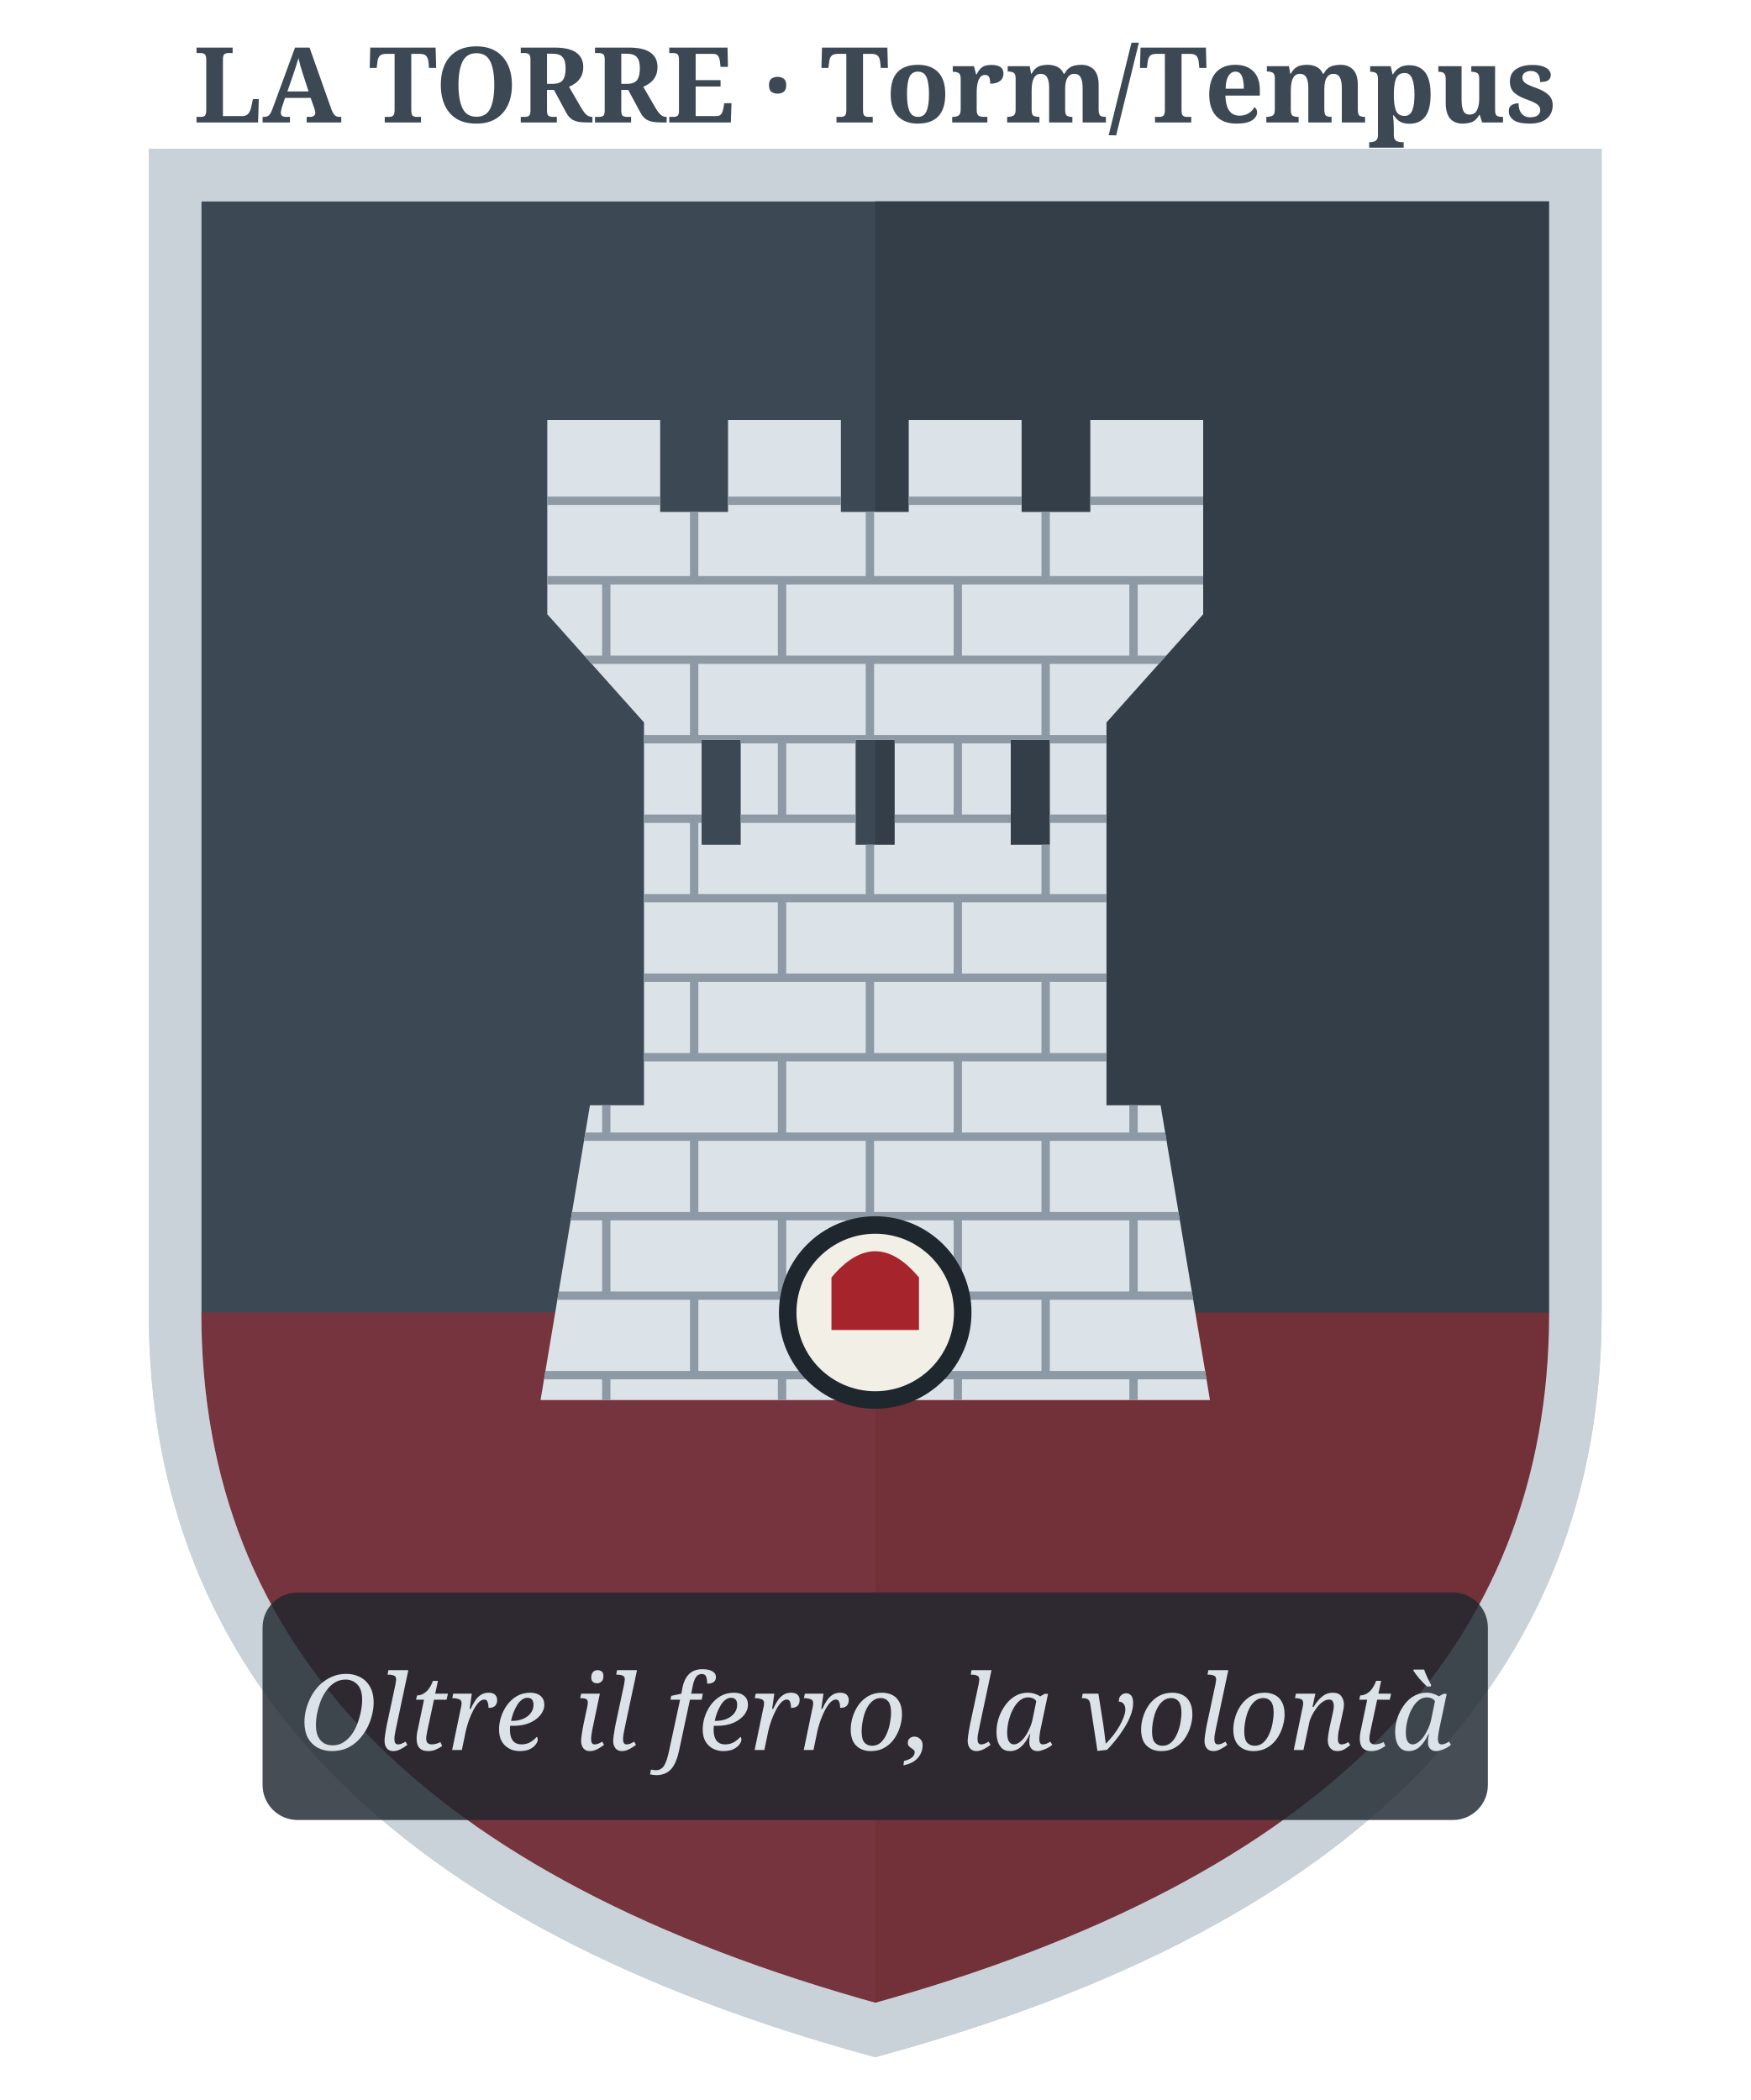
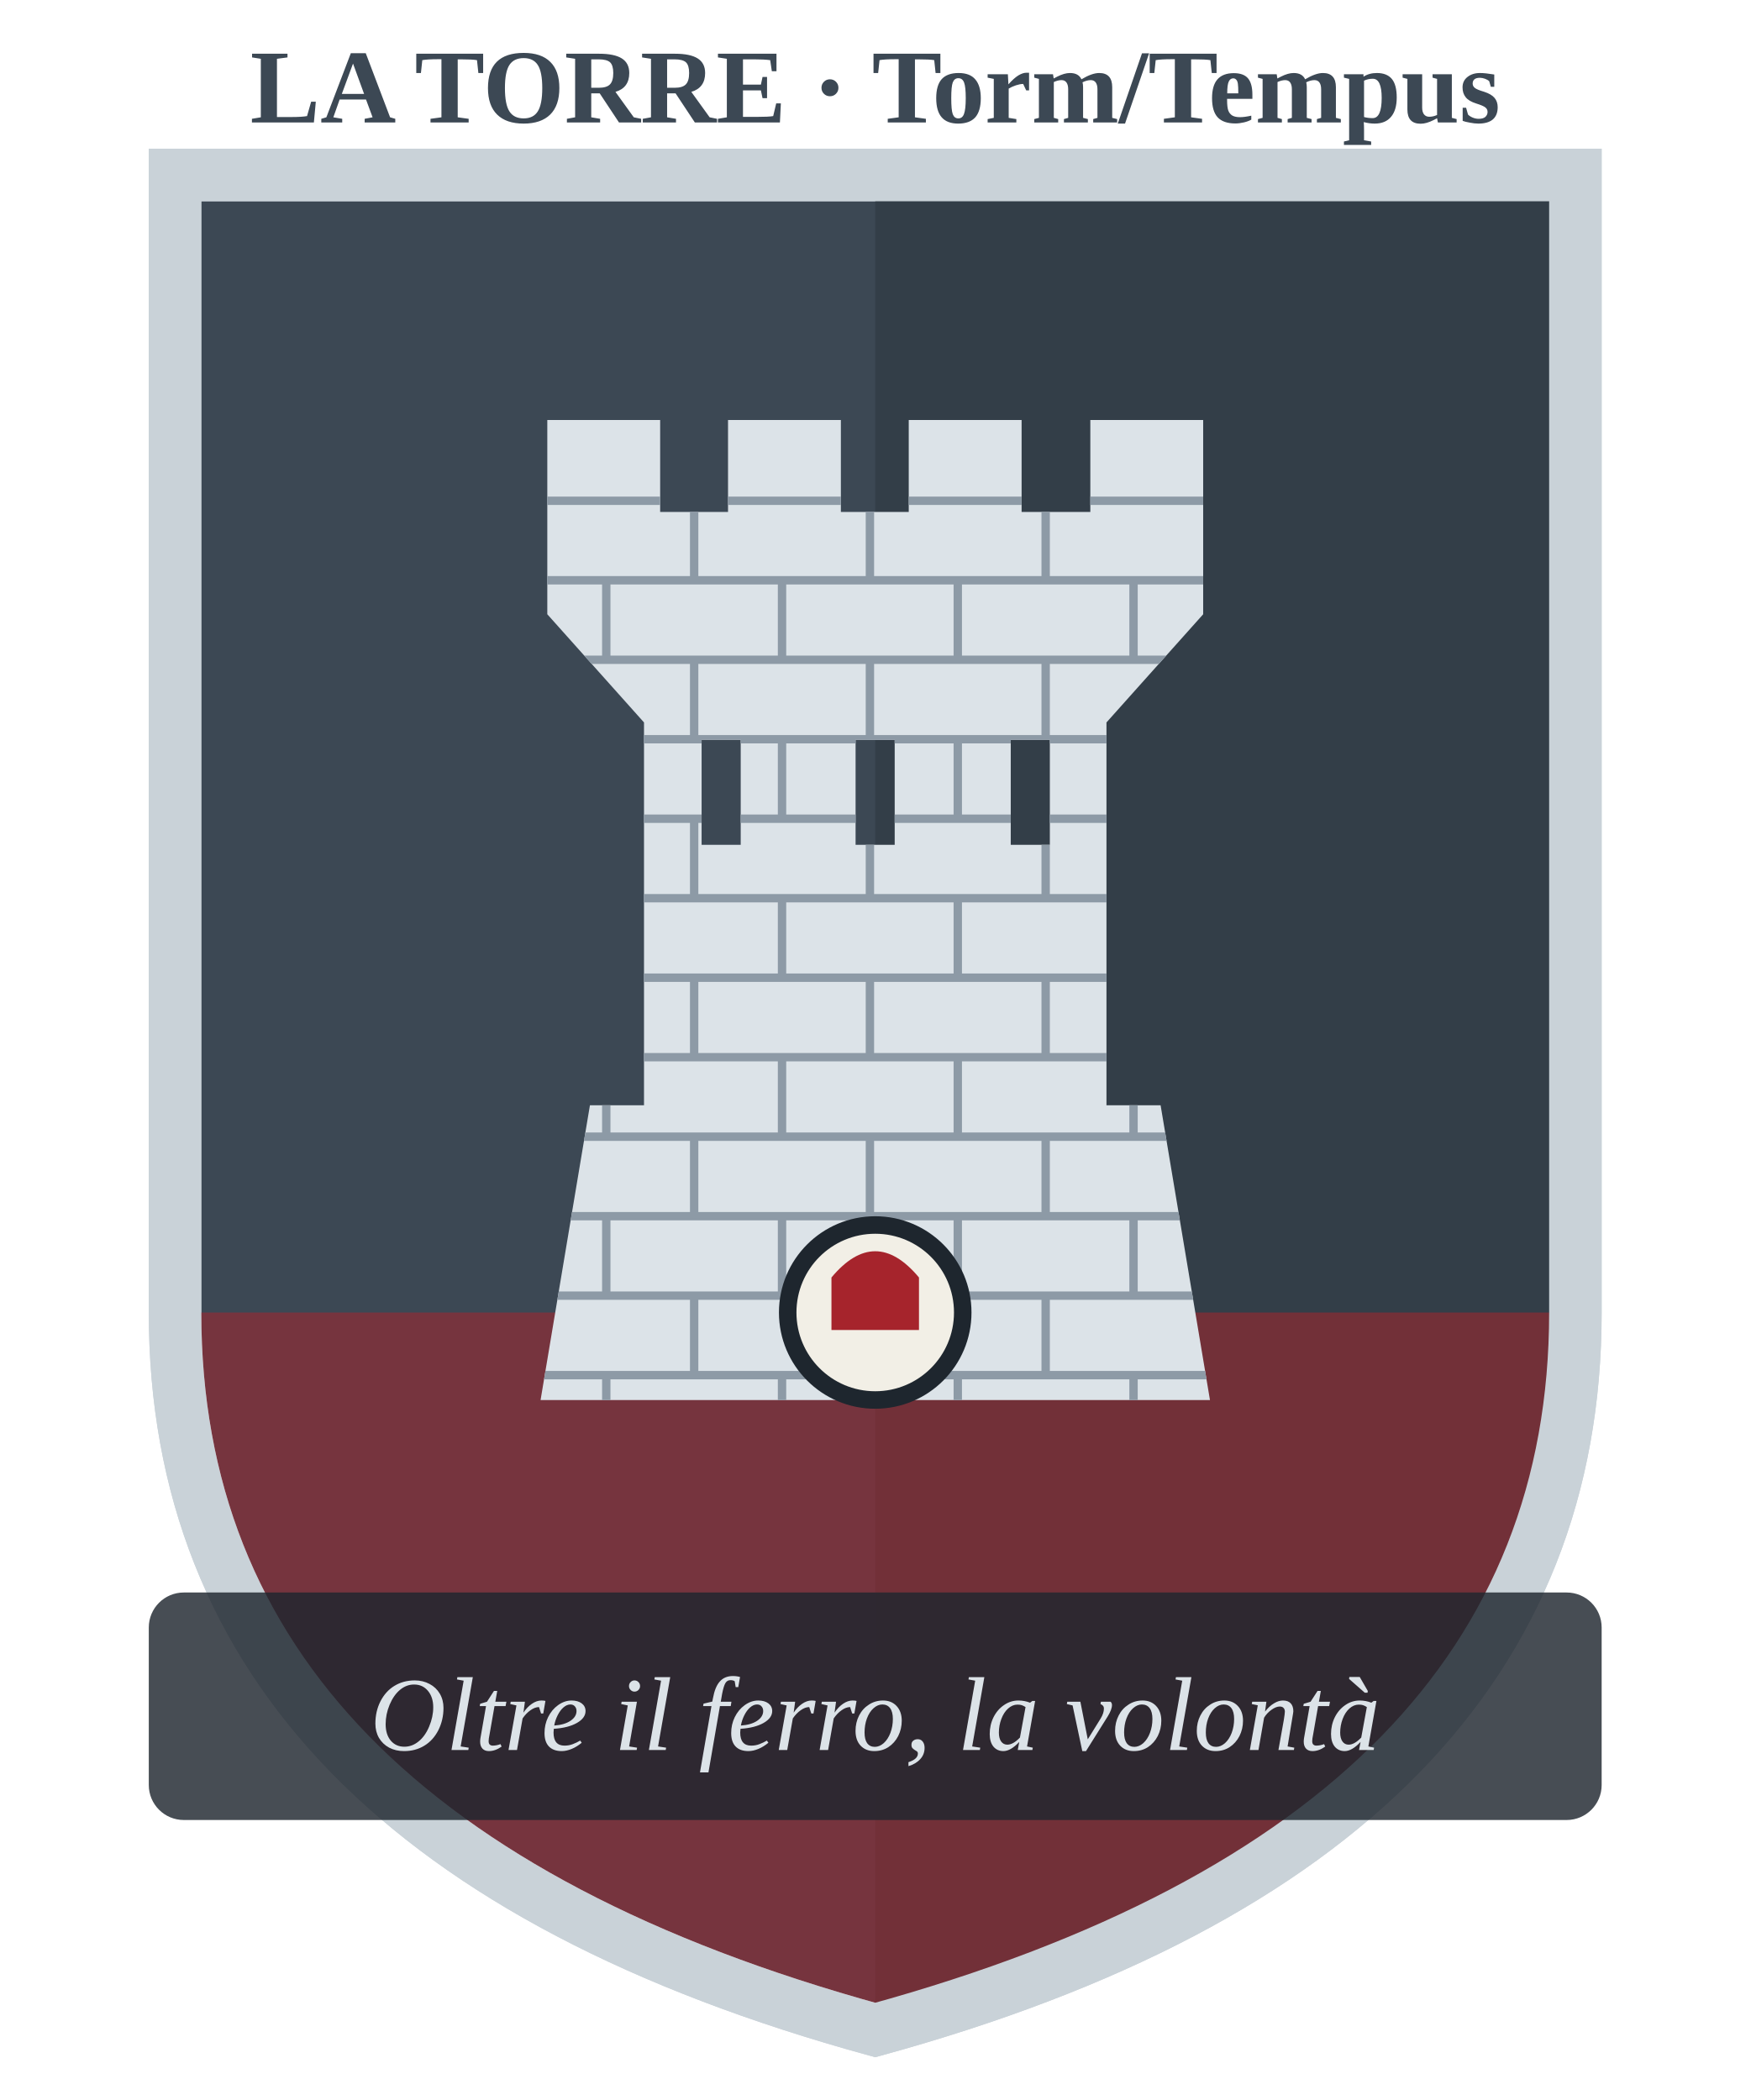
<svg xmlns="http://www.w3.org/2000/svg" viewBox="0 0 200 240" width="200" height="240" role="img" aria-label="Stemma Contrada della Torre — distretto The Iron Bastion">
  <defs>
    <clipPath id="t2">
      <path d="M20 20 H180 V150 Q180 210 100 232 Q20 210 20 150 Z" />
    </clipPath>
    <clipPath id="t2-conci">
      <path d="M97.812 23.375v92.875l46.22 51.72V351h-25.845L94.594 491.906H414.53L390.938 351h-25.875V167.97l46.22-51.72V23.375h-53.938v43.97H324.5v-43.97h-53.938v43.97h-32.437v-43.97h-53.938v43.97H151.75v-43.97H97.812zm73.75 152.875h18.688v50.22h-18.688v-50.22zm73.594 0h18.688v50.22h-18.688v-50.22zm74.156 0H338v50.22h-18.688v-50.22z" />
    </clipPath>
  </defs>
  <path d="M20 20 H180 V150 Q180 210 100 232 Q20 210 20 150 Z" fill="#3c4854" stroke="#c9d2d8" stroke-width="6" />
  <g clip-path="url(#t2)">
    <path d="M100 20 L180 20 V150 Q180 210 100 232 Z" fill="#333e48" />
    <path d="M20 150 Q20 210 100 232 Q180 210 180 150 Z" fill="#a6242c" opacity="0.55" />
    <g transform="translate(39.15 42.41) scale(0.23906)">
      <path d="M97.812 23.375v92.875l46.22 51.72V351h-25.845L94.594 491.906H414.53L390.938 351h-25.875V167.97l46.22-51.72V23.375h-53.938v43.97H324.5v-43.97h-53.938v43.97h-32.437v-43.97h-53.938v43.97H151.75v-43.97H97.812zm73.75 152.875h18.688v50.22h-18.688v-50.22zm73.594 0h18.688v50.22h-18.688v-50.22zm74.156 0H338v50.22h-18.688v-50.22z" fill="#dce3e8" />
      <g clip-path="url(#t2-conci)" stroke="#8d9aa6" stroke-width="4" fill="none">
        <line x1="80" y1="62" x2="430" y2="62" />
        <line x1="84" y1="62" x2="84" y2="100" />
        <line x1="168" y1="62" x2="168" y2="100" />
        <line x1="252" y1="62" x2="252" y2="100" />
        <line x1="336" y1="62" x2="336" y2="100" />
        <line x1="420" y1="62" x2="420" y2="100" />
        <line x1="80" y1="100" x2="430" y2="100" />
        <line x1="126" y1="100" x2="126" y2="138" />
        <line x1="210" y1="100" x2="210" y2="138" />
        <line x1="294" y1="100" x2="294" y2="138" />
        <line x1="378" y1="100" x2="378" y2="138" />
        <line x1="80" y1="138" x2="430" y2="138" />
        <line x1="84" y1="138" x2="84" y2="176" />
        <line x1="168" y1="138" x2="168" y2="176" />
        <line x1="252" y1="138" x2="252" y2="176" />
        <line x1="336" y1="138" x2="336" y2="176" />
        <line x1="420" y1="138" x2="420" y2="176" />
        <line x1="80" y1="176" x2="430" y2="176" />
        <line x1="126" y1="176" x2="126" y2="214" />
        <line x1="210" y1="176" x2="210" y2="214" />
        <line x1="294" y1="176" x2="294" y2="214" />
        <line x1="378" y1="176" x2="378" y2="214" />
        <line x1="80" y1="214" x2="430" y2="214" />
        <line x1="84" y1="214" x2="84" y2="252" />
        <line x1="168" y1="214" x2="168" y2="252" />
        <line x1="252" y1="214" x2="252" y2="252" />
        <line x1="336" y1="214" x2="336" y2="252" />
        <line x1="420" y1="214" x2="420" y2="252" />
        <line x1="80" y1="252" x2="430" y2="252" />
        <line x1="126" y1="252" x2="126" y2="290" />
        <line x1="210" y1="252" x2="210" y2="290" />
        <line x1="294" y1="252" x2="294" y2="290" />
        <line x1="378" y1="252" x2="378" y2="290" />
        <line x1="80" y1="290" x2="430" y2="290" />
        <line x1="84" y1="290" x2="84" y2="328" />
        <line x1="168" y1="290" x2="168" y2="328" />
        <line x1="252" y1="290" x2="252" y2="328" />
        <line x1="336" y1="290" x2="336" y2="328" />
        <line x1="420" y1="290" x2="420" y2="328" />
        <line x1="80" y1="328" x2="430" y2="328" />
        <line x1="126" y1="328" x2="126" y2="366" />
        <line x1="210" y1="328" x2="210" y2="366" />
        <line x1="294" y1="328" x2="294" y2="366" />
        <line x1="378" y1="328" x2="378" y2="366" />
        <line x1="80" y1="366" x2="430" y2="366" />
        <line x1="84" y1="366" x2="84" y2="404" />
        <line x1="168" y1="366" x2="168" y2="404" />
        <line x1="252" y1="366" x2="252" y2="404" />
        <line x1="336" y1="366" x2="336" y2="404" />
        <line x1="420" y1="366" x2="420" y2="404" />
        <line x1="80" y1="404" x2="430" y2="404" />
        <line x1="126" y1="404" x2="126" y2="442" />
        <line x1="210" y1="404" x2="210" y2="442" />
        <line x1="294" y1="404" x2="294" y2="442" />
        <line x1="378" y1="404" x2="378" y2="442" />
        <line x1="80" y1="442" x2="430" y2="442" />
        <line x1="84" y1="442" x2="84" y2="480" />
        <line x1="168" y1="442" x2="168" y2="480" />
        <line x1="252" y1="442" x2="252" y2="480" />
        <line x1="336" y1="442" x2="336" y2="480" />
        <line x1="420" y1="442" x2="420" y2="480" />
        <line x1="80" y1="480" x2="430" y2="480" />
        <line x1="126" y1="480" x2="126" y2="518" />
        <line x1="210" y1="480" x2="210" y2="518" />
        <line x1="294" y1="480" x2="294" y2="518" />
        <line x1="378" y1="480" x2="378" y2="518" />
      </g>
    </g>
    <circle cx="100" cy="150" r="10" fill="#f2efe6" stroke="#1e262e" stroke-width="2" />
    <path d="M95 146 q5 -6 10 0 v6 h-10 z" fill="#a6242c" />
  </g>
  <path d="M20 20 H180 V150 Q180 210 100 232 Q20 210 20 150 Z" fill="none" stroke="#c9d2d8" stroke-width="6" />
-   <rect x="30" y="182" width="140" height="26" rx="4" fill="#1e262e" opacity="0.82" />
-   <text x="100" y="200" font-family="Georgia,serif" font-size="12" fill="#dce3e8" text-anchor="middle" font-style="italic">Oltre il ferro, la volontà</text>
-   <text x="100" y="14" font-family="Georgia,serif" font-size="12" fill="#3c4854" text-anchor="middle" font-weight="bold">LA TORRE · Torm/Tempus</text>
+   <rect x="17" y="182" width="166" height="26" rx="4" fill="#1e262e" opacity="0.82" />
+   <text x="100" y="200" font-family="Georgia,&quot;Liberation Serif&quot;,&quot;DejaVu Serif&quot;,serif" font-size="12" fill="#dce3e8" text-anchor="middle" font-style="italic" textLength="115.4" lengthAdjust="spacingAndGlyphs">Oltre il ferro, la volontà</text>
+   <text x="100" y="14" font-family="Georgia,&quot;Liberation Serif&quot;,&quot;DejaVu Serif&quot;,serif" font-size="12" fill="#3c4854" text-anchor="middle" font-weight="bold" textLength="143.0" lengthAdjust="spacingAndGlyphs">LA TORRE · Torm/Tempus</text>
</svg>
